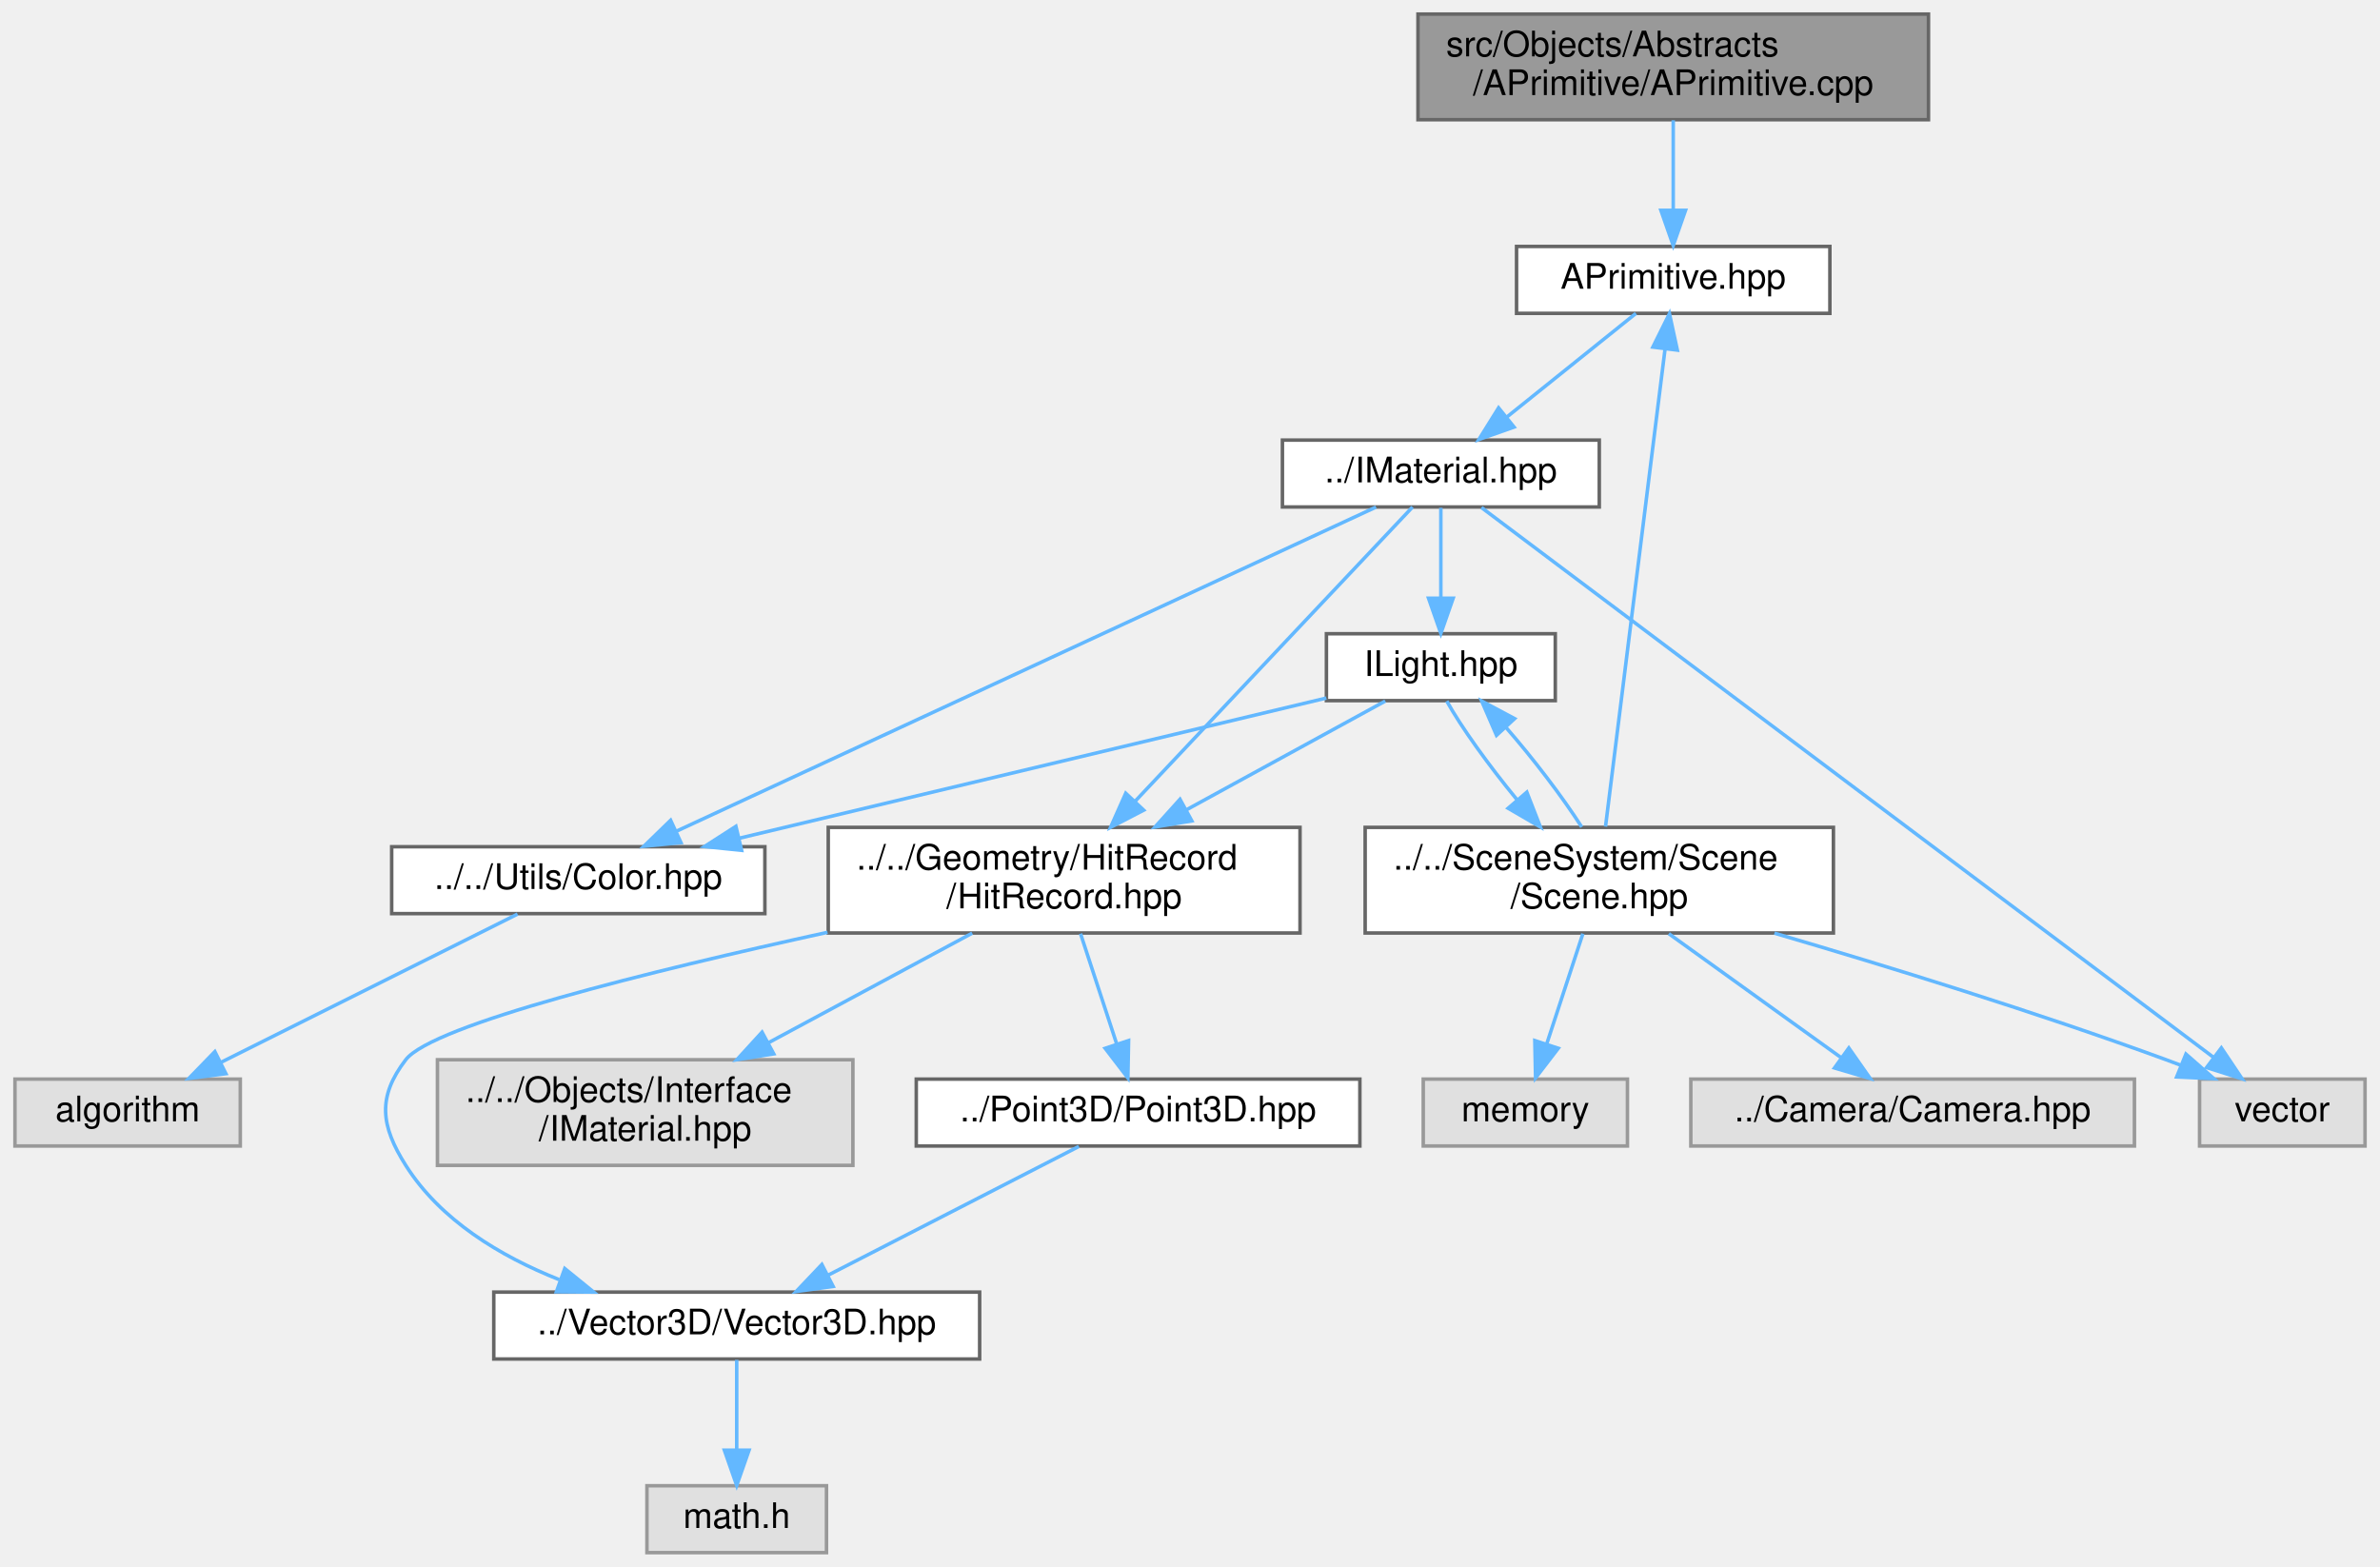
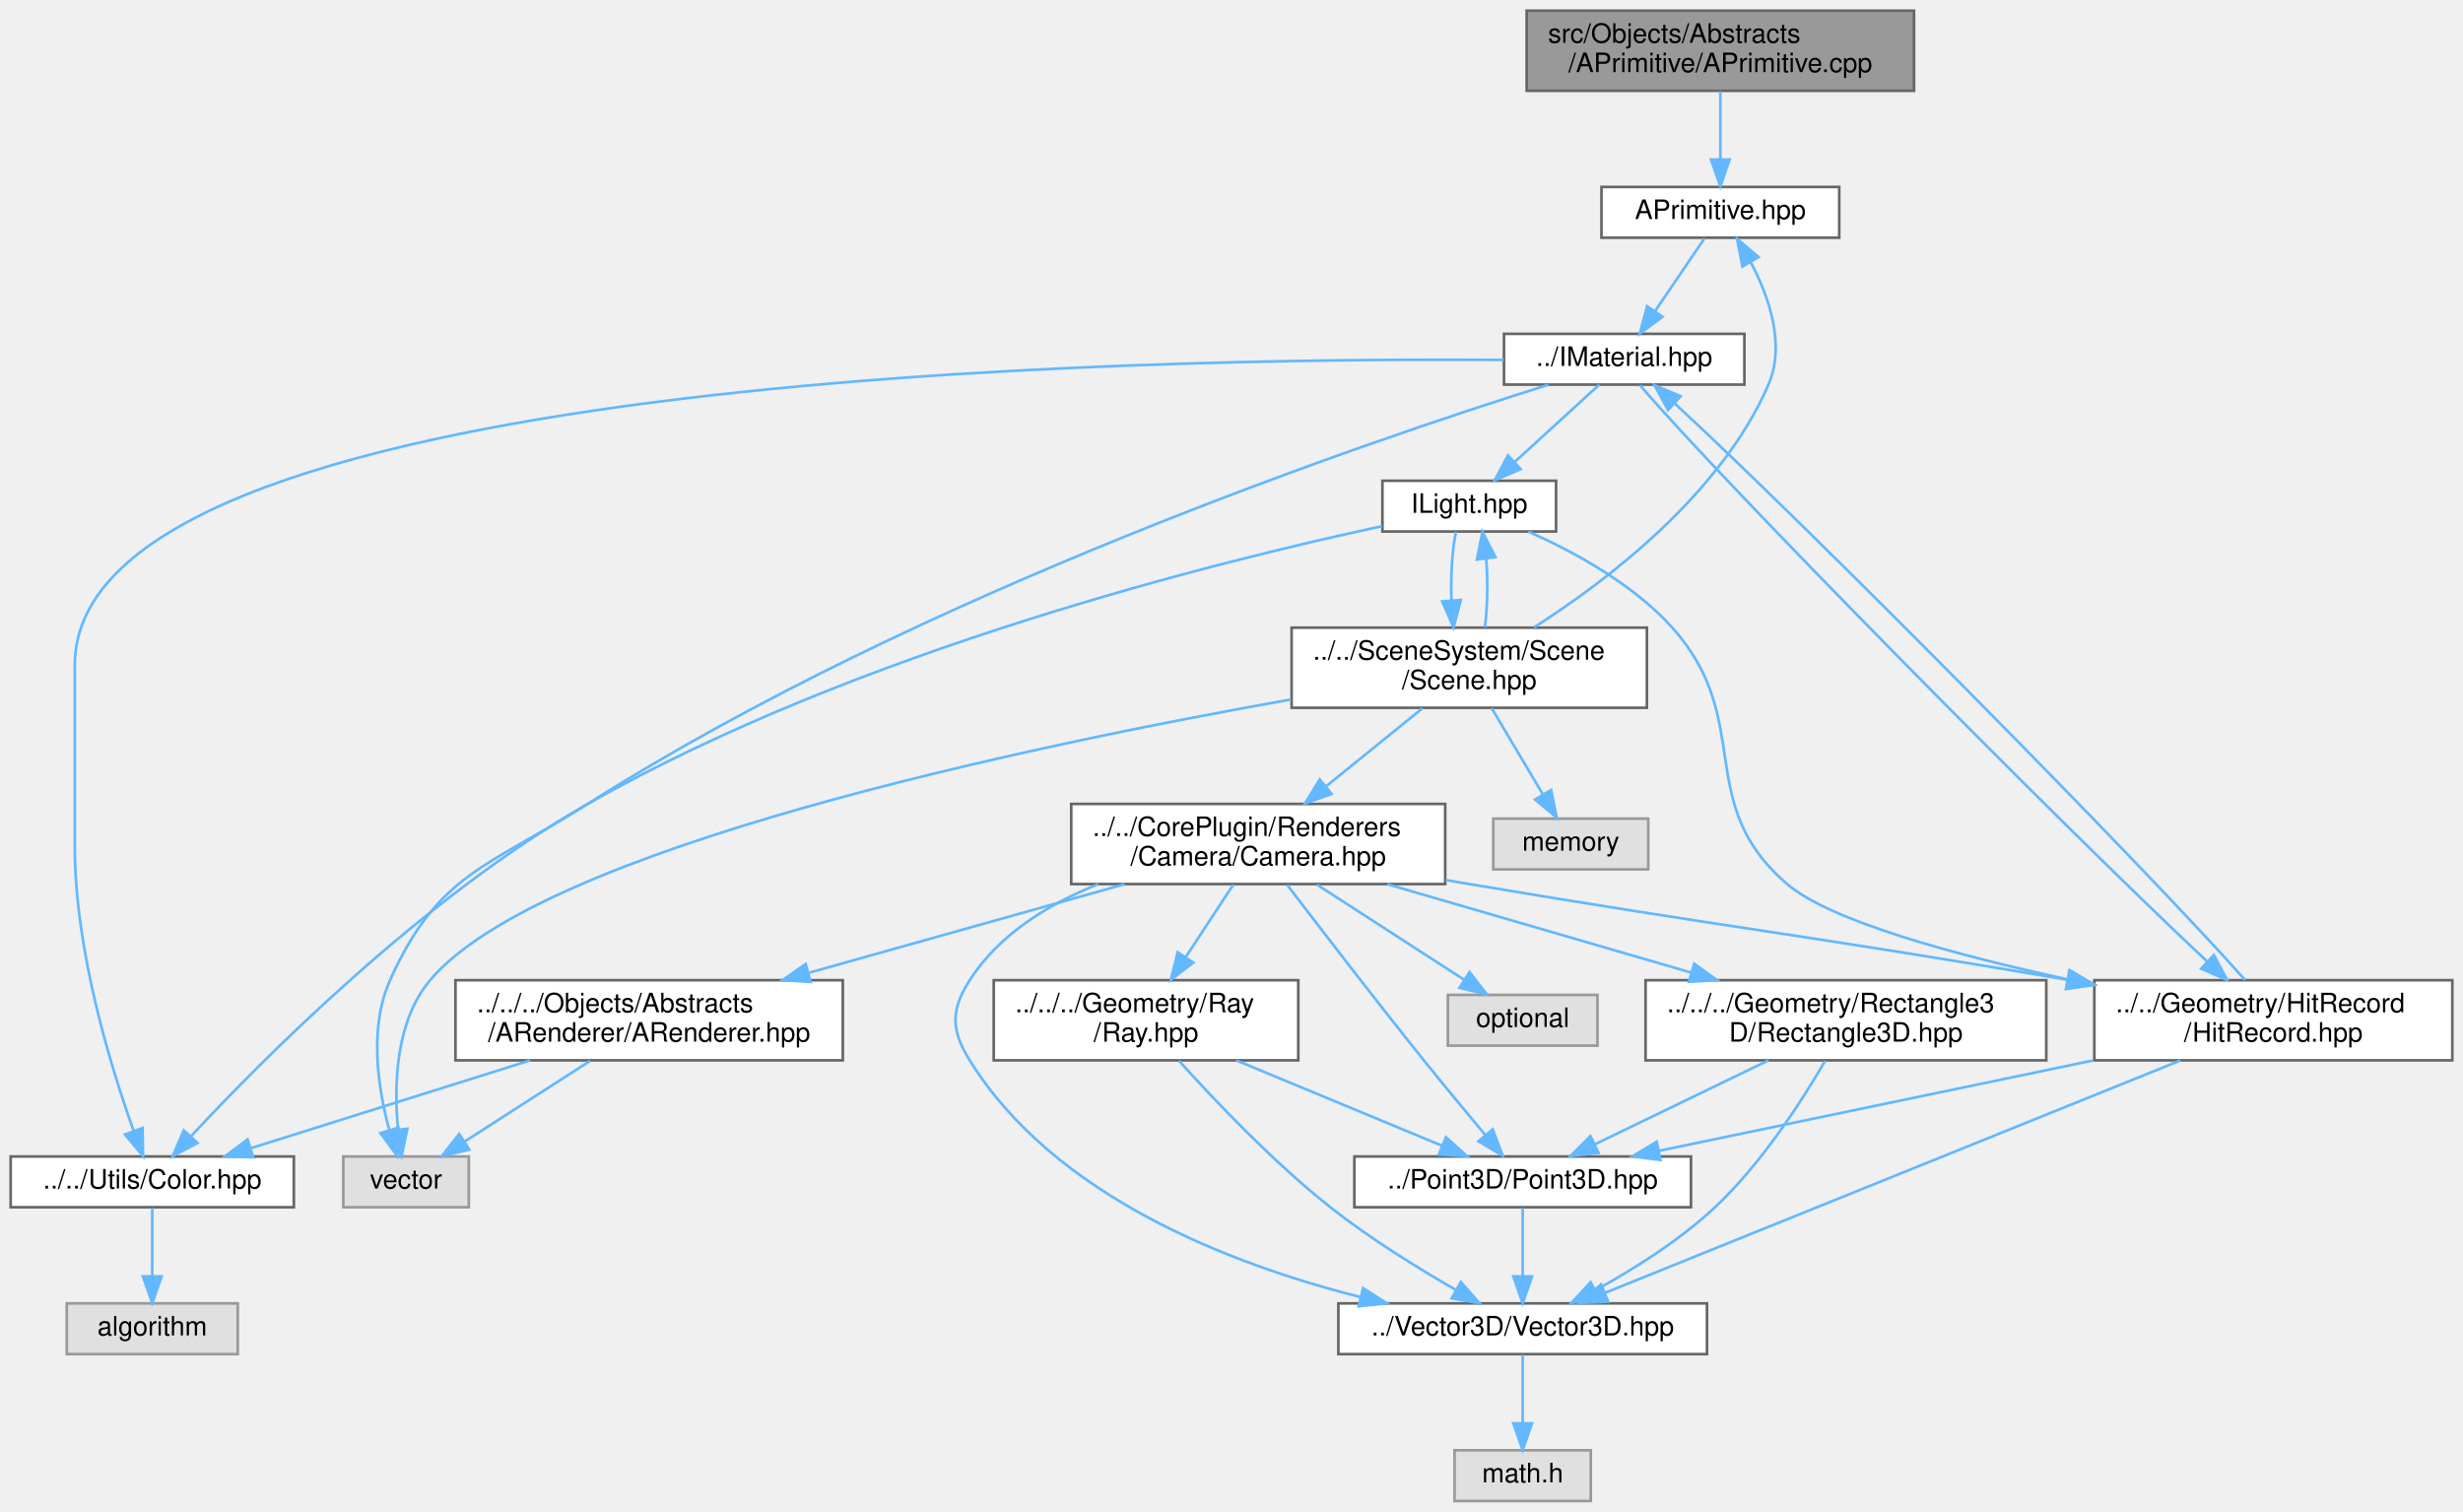
- <svg xmlns="http://www.w3.org/2000/svg" xmlns:xlink="http://www.w3.org/1999/xlink" width="676pt" height="445pt" viewBox="0.00 0.00 675.50 445.00">
-   <g id="graph0" class="graph" transform="scale(1 1) rotate(0) translate(4 441)">
+ <svg xmlns="http://www.w3.org/2000/svg" xmlns:xlink="http://www.w3.org/1999/xlink" width="922pt" height="566pt" viewBox="0.00 0.00 922.00 566.00">
+   <g id="graph0" class="graph" transform="scale(1 1) rotate(0) translate(4 562)">
    <g id="Node000001" class="node">
      <g id="a_Node000001">
        <a xlink:title=" ">
-           <polygon fill="#999999" stroke="#666666" points="543.5,-437 398.5,-437 398.5,-407 543.5,-407 543.5,-437" />
-           <text text-anchor="start" x="406.5" y="-425" font-family="Helvetica,sans-Serif" font-size="10.00">src/Objects/Abstracts</text>
-           <text text-anchor="middle" x="471" y="-414" font-family="Helvetica,sans-Serif" font-size="10.00">/APrimitive/APrimitive.cpp</text>
+           <polygon fill="#999999" stroke="#666666" points="712.5,-558 567.5,-558 567.5,-528 712.5,-528 712.5,-558" />
+           <text text-anchor="start" x="575.5" y="-546" font-family="Helvetica,sans-Serif" font-size="10.00">src/Objects/Abstracts</text>
+           <text text-anchor="middle" x="640" y="-535" font-family="Helvetica,sans-Serif" font-size="10.00">/APrimitive/APrimitive.cpp</text>
        </a>
      </g>
    </g>
    <g id="Node000002" class="node">
      <g id="a_Node000002">
        <a xlink:href="APrimitive_8hpp.html" target="_top" xlink:title=" ">
-           <polygon fill="white" stroke="#666666" points="515.5,-371 426.5,-371 426.5,-352 515.5,-352 515.5,-371" />
-           <text text-anchor="middle" x="471" y="-359" font-family="Helvetica,sans-Serif" font-size="10.00">APrimitive.hpp</text>
+           <polygon fill="white" stroke="#666666" points="684.5,-492 595.5,-492 595.5,-473 684.5,-473 684.5,-492" />
+           <text text-anchor="middle" x="640" y="-480" font-family="Helvetica,sans-Serif" font-size="10.00">APrimitive.hpp</text>
        </a>
      </g>
    </g>
    <g id="edge1_Node000001_Node000002" class="edge">
      <g id="a_edge1_Node000001_Node000002">
        <a xlink:title=" ">
-           <path fill="none" stroke="#63b8ff" d="M471,-406.84C471,-399.21 471,-389.7 471,-381.45" />
-           <polygon fill="#63b8ff" stroke="#63b8ff" points="474.5,-381.27 471,-371.27 467.5,-381.27 474.5,-381.27" />
+           <path fill="none" stroke="#63b8ff" d="M640,-527.84C640,-520.21 640,-510.7 640,-502.45" />
+           <polygon fill="#63b8ff" stroke="#63b8ff" points="643.5,-502.27 640,-492.27 636.5,-502.27 643.5,-502.27" />
        </a>
      </g>
    </g>
    <g id="Node000003" class="node">
      <g id="a_Node000003">
        <a xlink:href="IMaterial_8hpp.html" target="_top" xlink:title=" ">
-           <polygon fill="white" stroke="#666666" points="450,-316 360,-316 360,-297 450,-297 450,-316" />
-           <text text-anchor="middle" x="405" y="-304" font-family="Helvetica,sans-Serif" font-size="10.00">../IMaterial.hpp</text>
+           <polygon fill="white" stroke="#666666" points="649,-437 559,-437 559,-418 649,-418 649,-437" />
+           <text text-anchor="middle" x="604" y="-425" font-family="Helvetica,sans-Serif" font-size="10.00">../IMaterial.hpp</text>
        </a>
      </g>
    </g>
    <g id="edge2_Node000002_Node000003" class="edge">
      <g id="a_edge2_Node000002_Node000003">
        <a xlink:title=" ">
-           <path fill="none" stroke="#63b8ff" d="M460.4,-351.98C450.54,-344.07 435.65,-332.11 423.78,-322.58" />
-           <polygon fill="#63b8ff" stroke="#63b8ff" points="425.79,-319.7 415.8,-316.17 421.4,-325.16 425.79,-319.7" />
+           <path fill="none" stroke="#63b8ff" d="M634.06,-472.75C629.02,-465.34 621.66,-454.5 615.49,-445.41" />
+           <polygon fill="#63b8ff" stroke="#63b8ff" points="618.35,-443.39 609.83,-437.09 612.56,-447.33 618.35,-443.39" />
        </a>
      </g>
    </g>
    <g id="Node000004" class="node">
      <g id="a_Node000004">
        <a xlink:href="HitRecord_8hpp.html" target="_top" xlink:title=" ">
-           <polygon fill="white" stroke="#666666" points="365,-206 231,-206 231,-176 365,-176 365,-206" />
-           <text text-anchor="start" x="239" y="-194" font-family="Helvetica,sans-Serif" font-size="10.00">../../Geometry/HitRecord</text>
-           <text text-anchor="middle" x="298" y="-183" font-family="Helvetica,sans-Serif" font-size="10.00">/HitRecord.hpp</text>
+           <polygon fill="white" stroke="#666666" points="914,-195 780,-195 780,-165 914,-165 914,-195" />
+           <text text-anchor="start" x="788" y="-183" font-family="Helvetica,sans-Serif" font-size="10.00">../../Geometry/HitRecord</text>
+           <text text-anchor="middle" x="847" y="-172" font-family="Helvetica,sans-Serif" font-size="10.00">/HitRecord.hpp</text>
        </a>
      </g>
    </g>
    <g id="edge3_Node000003_Node000004" class="edge">
      <g id="a_edge3_Node000003_Node000004">
        <a xlink:title=" ">
-           <path fill="none" stroke="#63b8ff" d="M396.95,-296.97C388.49,-288.02 374.81,-273.52 363,-261 347.99,-245.09 331.05,-227.1 318.22,-213.48" />
-           <polygon fill="#63b8ff" stroke="#63b8ff" points="320.6,-210.89 311.19,-206.01 315.5,-215.69 320.6,-210.89" />
-         </a>
-       </g>
-     </g>
-     <g id="Node000009" class="node">
-       <g id="a_Node000009">
+           <path fill="none" stroke="#63b8ff" d="M609.94,-417.76C639.51,-382.92 767.38,-253.3 822.18,-202.05" />
+           <polygon fill="#63b8ff" stroke="#63b8ff" points="824.75,-204.44 829.71,-195.08 819.99,-199.3 824.75,-204.44" />
+         </a>
+       </g>
+     </g>
+     <g id="Node000008" class="node">
+       <g id="a_Node000008">
        <a xlink:href="Color_8hpp.html" target="_top" xlink:title=" ">
-           <polygon fill="white" stroke="#666666" points="213,-200.5 107,-200.5 107,-181.5 213,-181.5 213,-200.5" />
-           <text text-anchor="middle" x="160" y="-188.5" font-family="Helvetica,sans-Serif" font-size="10.00">../../Utils/Color.hpp</text>
-         </a>
-       </g>
-     </g>
-     <g id="edge9_Node000003_Node000009" class="edge">
-       <g id="a_edge9_Node000003_Node000009">
-         <a xlink:title=" ">
-           <path fill="none" stroke="#63b8ff" d="M386.59,-296.97C344.02,-277.25 238.59,-228.41 187.98,-204.96" />
-           <polygon fill="#63b8ff" stroke="#63b8ff" points="189.17,-201.66 178.63,-200.63 186.23,-208.01 189.17,-201.66" />
-         </a>
-       </g>
-     </g>
-     <g id="Node000011" class="node">
-       <g id="a_Node000011">
+           <polygon fill="white" stroke="#666666" points="106,-129 0,-129 0,-110 106,-110 106,-129" />
+           <text text-anchor="middle" x="53" y="-117" font-family="Helvetica,sans-Serif" font-size="10.00">../../Utils/Color.hpp</text>
+         </a>
+       </g>
+     </g>
+     <g id="edge9_Node000003_Node000008" class="edge">
+       <g id="a_edge9_Node000003_Node000008">
+         <a xlink:title=" ">
+           <path fill="none" stroke="#63b8ff" d="M558.97,-427.23C422.7,-428.24 24,-421.89 24,-313 24,-313 24,-313 24,-245 24,-206.32 37.44,-162.59 46.02,-138.63" />
+           <polygon fill="#63b8ff" stroke="#63b8ff" points="49.36,-139.69 49.56,-129.09 42.8,-137.25 49.36,-139.69" />
+         </a>
+       </g>
+     </g>
+     <g id="Node000010" class="node">
+       <g id="a_Node000010">
        <a xlink:href="ILight_8hpp.html" target="_top" xlink:title=" ">
-           <polygon fill="white" stroke="#666666" points="437.5,-261 372.5,-261 372.5,-242 437.5,-242 437.5,-261" />
-           <text text-anchor="middle" x="405" y="-249" font-family="Helvetica,sans-Serif" font-size="10.00">ILight.hpp</text>
-         </a>
-       </g>
-     </g>
-     <g id="edge11_Node000003_Node000011" class="edge">
-       <g id="a_edge11_Node000003_Node000011">
-         <a xlink:title=" ">
-           <path fill="none" stroke="#63b8ff" d="M405,-296.75C405,-289.8 405,-279.85 405,-271.13" />
-           <polygon fill="#63b8ff" stroke="#63b8ff" points="408.5,-271.09 405,-261.09 401.5,-271.09 408.5,-271.09" />
+           <polygon fill="white" stroke="#666666" points="578.5,-382 513.5,-382 513.5,-363 578.5,-363 578.5,-382" />
+           <text text-anchor="middle" x="546" y="-370" font-family="Helvetica,sans-Serif" font-size="10.00">ILight.hpp</text>
+         </a>
+       </g>
+     </g>
+     <g id="edge11_Node000003_Node000010" class="edge">
+       <g id="a_edge11_Node000003_Node000010">
+         <a xlink:title=" ">
+           <path fill="none" stroke="#63b8ff" d="M594.68,-417.98C586.19,-410.23 573.44,-398.58 563.12,-389.14" />
+           <polygon fill="#63b8ff" stroke="#63b8ff" points="565.23,-386.33 555.49,-382.17 560.51,-391.5 565.23,-386.33" />
        </a>
      </g>
    </g>
    <g id="Node000014" class="node">
      <g id="a_Node000014">
        <a xlink:title=" ">
-           <polygon fill="#e0e0e0" stroke="#999999" points="667.5,-134.5 620.5,-134.5 620.5,-115.5 667.5,-115.5 667.5,-134.5" />
-           <text text-anchor="middle" x="644" y="-122.5" font-family="Helvetica,sans-Serif" font-size="10.00">vector</text>
-         </a>
-       </g>
-     </g>
-     <g id="edge20_Node000003_Node000014" class="edge">
-       <g id="a_edge20_Node000003_Node000014">
-         <a xlink:title=" ">
-           <path fill="none" stroke="#63b8ff" d="M416.53,-296.84C454.62,-268.23 576.77,-176.49 624.57,-140.6" />
-           <polygon fill="#63b8ff" stroke="#63b8ff" points="626.69,-143.37 632.59,-134.57 622.49,-137.78 626.69,-143.37" />
+           <polygon fill="#e0e0e0" stroke="#999999" points="171.5,-129 124.5,-129 124.5,-110 171.5,-110 171.5,-129" />
+           <text text-anchor="middle" x="148" y="-117" font-family="Helvetica,sans-Serif" font-size="10.00">vector</text>
+         </a>
+       </g>
+     </g>
+     <g id="edge33_Node000003_Node000014" class="edge">
+       <g id="a_edge33_Node000003_Node000014">
+         <a xlink:title=" ">
+           <path fill="none" stroke="#63b8ff" d="M575.67,-417.95C509.42,-397.21 340.57,-340.1 216,-261 178.8,-237.38 160.02,-235.22 142,-195 134.06,-177.28 137.45,-154.81 141.64,-139.21" />
+           <polygon fill="#63b8ff" stroke="#63b8ff" points="145.12,-139.81 144.69,-129.22 138.42,-137.77 145.12,-139.81" />
+         </a>
+       </g>
+     </g>
+     <g id="edge8_Node000004_Node000003" class="edge">
+       <g id="a_edge8_Node000004_Node000003">
+         <a xlink:title=" ">
+           <path fill="none" stroke="#63b8ff" d="M836.42,-195.08C798.56,-237.84 671.68,-366.08 622.99,-410.86" />
+           <polygon fill="#63b8ff" stroke="#63b8ff" points="620.43,-408.46 615.36,-417.76 625.13,-413.65 620.43,-408.46" />
        </a>
      </g>
    </g>
    <g id="Node000005" class="node">
      <g id="a_Node000005">
        <a xlink:href="Point3D_8hpp.html" target="_top" xlink:title=" ">
-           <polygon fill="white" stroke="#666666" points="382,-134.5 256,-134.5 256,-115.5 382,-115.5 382,-134.5" />
-           <text text-anchor="middle" x="319" y="-122.5" font-family="Helvetica,sans-Serif" font-size="10.00">../Point3D/Point3D.hpp</text>
+           <polygon fill="white" stroke="#666666" points="629,-129 503,-129 503,-110 629,-110 629,-129" />
+           <text text-anchor="middle" x="566" y="-117" font-family="Helvetica,sans-Serif" font-size="10.00">../Point3D/Point3D.hpp</text>
        </a>
      </g>
    </g>
    <g id="edge4_Node000004_Node000005" class="edge">
      <g id="a_edge4_Node000004_Node000005">
        <a xlink:title=" ">
-           <path fill="none" stroke="#63b8ff" d="M302.66,-175.8C305.68,-166.6 309.64,-154.53 312.9,-144.58" />
-           <polygon fill="#63b8ff" stroke="#63b8ff" points="316.31,-145.44 316.1,-134.84 309.65,-143.25 316.31,-145.44" />
+           <path fill="none" stroke="#63b8ff" d="M779.69,-164.99C729.73,-154.59 662.63,-140.62 617.04,-131.13" />
+           <polygon fill="#63b8ff" stroke="#63b8ff" points="617.59,-127.67 607.09,-129.05 616.16,-134.52 617.59,-127.67" />
        </a>
      </g>
    </g>
    <g id="Node000006" class="node">
      <g id="a_Node000006">
        <a xlink:href="Vector3D_8hpp.html" target="_top" xlink:title=" ">
-           <polygon fill="white" stroke="#666666" points="274,-74 136,-74 136,-55 274,-55 274,-74" />
-           <text text-anchor="middle" x="205" y="-62" font-family="Helvetica,sans-Serif" font-size="10.00">../Vector3D/Vector3D.hpp</text>
+           <polygon fill="white" stroke="#666666" points="635,-74 497,-74 497,-55 635,-55 635,-74" />
+           <text text-anchor="middle" x="566" y="-62" font-family="Helvetica,sans-Serif" font-size="10.00">../Vector3D/Vector3D.hpp</text>
        </a>
      </g>
    </g>
    <g id="edge7_Node000004_Node000006" class="edge">
      <g id="a_edge7_Node000004_Node000006">
        <a xlink:title=" ">
-           <path fill="none" stroke="#63b8ff" d="M230.79,-176.19C180.3,-165.14 118.6,-149.9 111,-140 102.88,-129.42 103.87,-121.27 111,-110 120.85,-94.44 137.77,-84.22 154.56,-77.55" />
-           <polygon fill="#63b8ff" stroke="#63b8ff" points="156.16,-80.69 164.38,-74.01 153.79,-74.1 156.16,-80.69" />
-         </a>
-       </g>
-     </g>
-     <g id="Node000008" class="node">
-       <g id="a_Node000008">
-         <a xlink:title=" ">
-           <polygon fill="#e0e0e0" stroke="#999999" points="238,-140 120,-140 120,-110 238,-110 238,-140" />
-           <text text-anchor="start" x="128" y="-128" font-family="Helvetica,sans-Serif" font-size="10.00">../../Objects/Interface</text>
-           <text text-anchor="middle" x="179" y="-117" font-family="Helvetica,sans-Serif" font-size="10.00">/IMaterial.hpp</text>
-         </a>
-       </g>
-     </g>
-     <g id="edge8_Node000004_Node000008" class="edge">
-       <g id="a_edge8_Node000004_Node000008">
-         <a xlink:title=" ">
-           <path fill="none" stroke="#63b8ff" d="M271.88,-175.95C254.91,-166.83 232.58,-154.82 214.07,-144.86" />
-           <polygon fill="#63b8ff" stroke="#63b8ff" points="215.52,-141.67 205.05,-140.01 212.2,-147.83 215.52,-141.67" />
+           <path fill="none" stroke="#63b8ff" d="M812.26,-164.97C756.94,-142.63 649.71,-99.31 596.91,-77.98" />
+           <polygon fill="#63b8ff" stroke="#63b8ff" points="597.99,-74.64 587.4,-74.14 595.36,-81.14 597.99,-74.64" />
        </a>
      </g>
    </g>
    <g id="edge5_Node000005_Node000006" class="edge">
      <g id="a_edge5_Node000005_Node000006">
        <a xlink:title=" ">
-           <path fill="none" stroke="#63b8ff" d="M302.18,-115.37C283.4,-105.73 252.8,-90.03 230.95,-78.81" />
-           <polygon fill="#63b8ff" stroke="#63b8ff" points="232.39,-75.62 221.89,-74.17 229.19,-81.85 232.39,-75.62" />
+           <path fill="none" stroke="#63b8ff" d="M566,-109.75C566,-102.8 566,-92.85 566,-84.13" />
+           <polygon fill="#63b8ff" stroke="#63b8ff" points="569.5,-84.09 566,-74.09 562.5,-84.09 569.5,-84.09" />
        </a>
      </g>
    </g>
    <g id="Node000007" class="node">
      <g id="a_Node000007">
        <a xlink:title=" ">
-           <polygon fill="#e0e0e0" stroke="#999999" points="230.5,-19 179.5,-19 179.5,0 230.5,0 230.5,-19" />
-           <text text-anchor="middle" x="205" y="-7" font-family="Helvetica,sans-Serif" font-size="10.00">math.h</text>
+           <polygon fill="#e0e0e0" stroke="#999999" points="591.5,-19 540.5,-19 540.5,0 591.5,0 591.5,-19" />
+           <text text-anchor="middle" x="566" y="-7" font-family="Helvetica,sans-Serif" font-size="10.00">math.h</text>
        </a>
      </g>
    </g>
    <g id="edge6_Node000006_Node000007" class="edge">
      <g id="a_edge6_Node000006_Node000007">
        <a xlink:title=" ">
-           <path fill="none" stroke="#63b8ff" d="M205,-54.75C205,-47.8 205,-37.85 205,-29.13" />
-           <polygon fill="#63b8ff" stroke="#63b8ff" points="208.5,-29.09 205,-19.09 201.5,-29.09 208.5,-29.09" />
-         </a>
-       </g>
-     </g>
-     <g id="Node000010" class="node">
-       <g id="a_Node000010">
-         <a xlink:title=" ">
-           <polygon fill="#e0e0e0" stroke="#999999" points="64,-134.5 0,-134.5 0,-115.5 64,-115.5 64,-134.5" />
-           <text text-anchor="middle" x="32" y="-122.5" font-family="Helvetica,sans-Serif" font-size="10.00">algorithm</text>
-         </a>
-       </g>
-     </g>
-     <g id="edge10_Node000009_Node000010" class="edge">
-       <g id="a_edge10_Node000009_Node000010">
-         <a xlink:title=" ">
-           <path fill="none" stroke="#63b8ff" d="M142.74,-181.37C121.08,-170.54 83.71,-151.85 58.43,-139.22" />
-           <polygon fill="#63b8ff" stroke="#63b8ff" points="59.91,-136.04 49.4,-134.7 56.78,-142.3 59.91,-136.04" />
-         </a>
-       </g>
-     </g>
-     <g id="edge12_Node000011_Node000004" class="edge">
-       <g id="a_edge12_Node000011_Node000004">
-         <a xlink:title=" ">
-           <path fill="none" stroke="#63b8ff" d="M389.21,-241.87C374.42,-233.78 351.82,-221.42 332.81,-211.03" />
-           <polygon fill="#63b8ff" stroke="#63b8ff" points="334.27,-207.84 323.82,-206.11 330.91,-213.98 334.27,-207.84" />
-         </a>
-       </g>
-     </g>
-     <g id="edge13_Node000011_Node000009" class="edge">
-       <g id="a_edge13_Node000011_Node000009">
-         <a xlink:title=" ">
-           <path fill="none" stroke="#63b8ff" d="M372.47,-242.73C329.69,-232.52 254.3,-214.52 205.78,-202.93" />
-           <polygon fill="#63b8ff" stroke="#63b8ff" points="206.39,-199.48 195.85,-200.56 204.77,-206.29 206.39,-199.48" />
+           <path fill="none" stroke="#63b8ff" d="M566,-54.75C566,-47.8 566,-37.85 566,-29.13" />
+           <polygon fill="#63b8ff" stroke="#63b8ff" points="569.5,-29.09 566,-19.09 562.5,-29.09 569.5,-29.09" />
+         </a>
+       </g>
+     </g>
+     <g id="Node000009" class="node">
+       <g id="a_Node000009">
+         <a xlink:title=" ">
+           <polygon fill="#e0e0e0" stroke="#999999" points="85,-74 21,-74 21,-55 85,-55 85,-74" />
+           <text text-anchor="middle" x="53" y="-62" font-family="Helvetica,sans-Serif" font-size="10.00">algorithm</text>
+         </a>
+       </g>
+     </g>
+     <g id="edge10_Node000008_Node000009" class="edge">
+       <g id="a_edge10_Node000008_Node000009">
+         <a xlink:title=" ">
+           <path fill="none" stroke="#63b8ff" d="M53,-109.75C53,-102.8 53,-92.85 53,-84.13" />
+           <polygon fill="#63b8ff" stroke="#63b8ff" points="56.5,-84.09 53,-74.09 49.5,-84.09 56.5,-84.09" />
+         </a>
+       </g>
+     </g>
+     <g id="edge12_Node000010_Node000004" class="edge">
+       <g id="a_edge12_Node000010_Node000004">
+         <a xlink:title=" ">
+           <path fill="none" stroke="#63b8ff" d="M568.13,-362.97C584.78,-355.59 607.2,-343.5 622,-327 653.22,-292.2 629.51,-261.43 665,-231 681.18,-217.13 727.9,-204.44 769.95,-195.32" />
+           <polygon fill="#63b8ff" stroke="#63b8ff" points="770.9,-198.7 779.96,-193.2 769.45,-191.85 770.9,-198.7" />
+         </a>
+       </g>
+     </g>
+     <g id="edge13_Node000010_Node000008" class="edge">
+       <g id="a_edge13_Node000010_Node000008">
+         <a xlink:title=" ">
+           <path fill="none" stroke="#63b8ff" d="M513.34,-364.99C452.04,-351.84 316.83,-318.36 216,-261 154.23,-225.86 94.26,-165.37 67.52,-136.6" />
+           <polygon fill="#63b8ff" stroke="#63b8ff" points="69.94,-134.06 60.6,-129.06 64.79,-138.8 69.94,-134.06" />
+         </a>
+       </g>
+     </g>
+     <g id="Node000011" class="node">
+       <g id="a_Node000011">
+         <a xlink:href="Scene_8hpp.html" target="_top" xlink:title=" ">
+           <polygon fill="white" stroke="#666666" points="612.5,-327 479.5,-327 479.5,-297 612.5,-297 612.5,-327" />
+           <text text-anchor="start" x="487.5" y="-315" font-family="Helvetica,sans-Serif" font-size="10.00">../../SceneSystem/Scene</text>
+           <text text-anchor="middle" x="546" y="-304" font-family="Helvetica,sans-Serif" font-size="10.00">/Scene.hpp</text>
+         </a>
+       </g>
+     </g>
+     <g id="edge14_Node000010_Node000011" class="edge">
+       <g id="a_edge14_Node000010_Node000011">
+         <a xlink:title=" ">
+           <path fill="none" stroke="#63b8ff" d="M541.04,-362.87C539.58,-356.11 539.01,-346.35 539.34,-337.26" />
+           <polygon fill="#63b8ff" stroke="#63b8ff" points="542.84,-337.36 540.13,-327.11 535.86,-336.81 542.84,-337.36" />
+         </a>
+       </g>
+     </g>
+     <g id="edge29_Node000011_Node000002" class="edge">
+       <g id="a_edge29_Node000011_Node000002">
+         <a xlink:title=" ">
+           <path fill="none" stroke="#63b8ff" d="M570.29,-327.13C597.53,-344.53 640.2,-376.91 658,-418 664.46,-432.91 658.24,-450.8 651.4,-463.78" />
+           <polygon fill="#63b8ff" stroke="#63b8ff" points="648.26,-462.22 646.25,-472.62 654.31,-465.74 648.26,-462.22" />
+         </a>
+       </g>
+     </g>
+     <g id="edge30_Node000011_Node000010" class="edge">
+       <g id="a_edge30_Node000011_Node000010">
+         <a xlink:title=" ">
+           <path fill="none" stroke="#63b8ff" d="M551.87,-327.11C552.86,-334.87 553.01,-344.58 552.33,-352.93" />
+           <polygon fill="#63b8ff" stroke="#63b8ff" points="548.86,-352.48 550.96,-362.87 555.8,-353.44 548.86,-352.48" />
        </a>
      </g>
    </g>
    <g id="Node000012" class="node">
      <g id="a_Node000012">
-         <a xlink:href="Scene_8hpp.html" target="_top" xlink:title=" ">
-           <polygon fill="white" stroke="#666666" points="516.5,-206 383.5,-206 383.5,-176 516.5,-176 516.5,-206" />
-           <text text-anchor="start" x="391.5" y="-194" font-family="Helvetica,sans-Serif" font-size="10.00">../../SceneSystem/Scene</text>
-           <text text-anchor="middle" x="450" y="-183" font-family="Helvetica,sans-Serif" font-size="10.00">/Scene.hpp</text>
-         </a>
-       </g>
-     </g>
-     <g id="edge14_Node000011_Node000012" class="edge">
-       <g id="a_edge14_Node000011_Node000012">
-         <a xlink:title=" ">
-           <path fill="none" stroke="#63b8ff" d="M406.68,-241.87C410.75,-234.52 418.59,-223.63 426.59,-213.91" />
-           <polygon fill="#63b8ff" stroke="#63b8ff" points="429.42,-215.99 433.27,-206.11 424.11,-211.43 429.42,-215.99" />
-         </a>
-       </g>
-     </g>
-     <g id="edge16_Node000012_Node000002" class="edge">
-       <g id="a_edge16_Node000012_Node000002">
-         <a xlink:title=" ">
-           <path fill="none" stroke="#63b8ff" d="M451.77,-206.22C455.56,-236.65 464.46,-308.02 468.69,-341.95" />
-           <polygon fill="#63b8ff" stroke="#63b8ff" points="465.22,-342.42 469.93,-351.91 472.17,-341.56 465.22,-342.42" />
-         </a>
-       </g>
-     </g>
-     <g id="edge17_Node000012_Node000011" class="edge">
-       <g id="a_edge17_Node000012_Node000011">
-         <a xlink:title=" ">
-           <path fill="none" stroke="#63b8ff" d="M445.01,-206.11C439.54,-214.65 431.22,-225.56 423.46,-234.43" />
-           <polygon fill="#63b8ff" stroke="#63b8ff" points="420.81,-232.15 416.6,-241.87 425.95,-236.89 420.81,-232.15" />
+         <a xlink:href="Camera_8hpp.html" target="_top" xlink:title=" ">
+           <polygon fill="white" stroke="#666666" points="537,-261 397,-261 397,-231 537,-231 537,-261" />
+           <text text-anchor="start" x="405" y="-249" font-family="Helvetica,sans-Serif" font-size="10.00">../../CorePlugin/Renderers</text>
+           <text text-anchor="middle" x="467" y="-238" font-family="Helvetica,sans-Serif" font-size="10.00">/Camera/Camera.hpp</text>
+         </a>
+       </g>
+     </g>
+     <g id="edge15_Node000011_Node000012" class="edge">
+       <g id="a_edge15_Node000011_Node000012">
+         <a xlink:title=" ">
+           <path fill="none" stroke="#63b8ff" d="M528.47,-296.8C517.83,-288.18 504.08,-277.04 492.28,-267.48" />
+           <polygon fill="#63b8ff" stroke="#63b8ff" points="494.46,-264.74 484.48,-261.16 490.05,-270.18 494.46,-264.74" />
+         </a>
+       </g>
+     </g>
+     <g id="edge31_Node000011_Node000014" class="edge">
+       <g id="a_edge31_Node000011_Node000014">
+         <a xlink:title=" ">
+           <path fill="none" stroke="#63b8ff" d="M479.29,-300.11C379.49,-282.39 198.57,-244.29 157,-195 144.03,-179.63 143.43,-155.7 145,-139.13" />
+           <polygon fill="#63b8ff" stroke="#63b8ff" points="148.49,-139.39 146.3,-129.03 141.55,-138.5 148.49,-139.39" />
+         </a>
+       </g>
+     </g>
+     <g id="Node000018" class="node">
+       <g id="a_Node000018">
+         <a xlink:title=" ">
+           <polygon fill="#e0e0e0" stroke="#999999" points="613,-255.5 555,-255.5 555,-236.5 613,-236.5 613,-255.5" />
+           <text text-anchor="middle" x="584" y="-243.5" font-family="Helvetica,sans-Serif" font-size="10.00">memory</text>
+         </a>
+       </g>
+     </g>
+     <g id="edge32_Node000011_Node000018" class="edge">
+       <g id="a_edge32_Node000011_Node000018">
+         <a xlink:title=" ">
+           <path fill="none" stroke="#63b8ff" d="M554.43,-296.8C560.07,-287.31 567.52,-274.76 573.53,-264.63" />
+           <polygon fill="#63b8ff" stroke="#63b8ff" points="576.65,-266.23 578.75,-255.84 570.63,-262.66 576.65,-266.23" />
+         </a>
+       </g>
+     </g>
+     <g id="edge27_Node000012_Node000004" class="edge">
+       <g id="a_edge27_Node000012_Node000004">
+         <a xlink:title=" ">
+           <path fill="none" stroke="#63b8ff" d="M537.2,-232.5C540.17,-231.99 543.12,-231.49 546,-231 642.74,-214.69 669.54,-212.31 769.93,-195.16" />
+           <polygon fill="#63b8ff" stroke="#63b8ff" points="770.61,-198.59 779.88,-193.45 769.43,-191.69 770.61,-198.59" />
+         </a>
+       </g>
+     </g>
+     <g id="edge19_Node000012_Node000005" class="edge">
+       <g id="a_edge19_Node000012_Node000005">
+         <a xlink:title=" ">
+           <path fill="none" stroke="#63b8ff" d="M477.83,-230.72C490.09,-214.63 510.74,-187.75 529,-165 536.47,-155.7 544.97,-145.45 551.94,-137.13" />
+           <polygon fill="#63b8ff" stroke="#63b8ff" points="554.78,-139.2 558.54,-129.29 549.42,-134.69 554.78,-139.2" />
+         </a>
+       </g>
+     </g>
+     <g id="edge20_Node000012_Node000006" class="edge">
+       <g id="a_edge20_Node000012_Node000006">
+         <a xlink:title=" ">
+           <path fill="none" stroke="#63b8ff" d="M407.11,-230.98C388.47,-223.5 369.96,-212.15 359,-195 351.82,-183.76 351.97,-176.33 359,-165 390.57,-114.13 456.32,-88.7 505.29,-76.37" />
+           <polygon fill="#63b8ff" stroke="#63b8ff" points="506.25,-79.74 515.16,-74.01 504.62,-72.93 506.25,-79.74" />
        </a>
      </g>
    </g>
    <g id="Node000013" class="node">
      <g id="a_Node000013">
-         <a xlink:title=" ">
-           <polygon fill="#e0e0e0" stroke="#999999" points="602,-134.5 476,-134.5 476,-115.5 602,-115.5 602,-134.5" />
-           <text text-anchor="middle" x="539" y="-122.5" font-family="Helvetica,sans-Serif" font-size="10.00">../Camera/Camera.hpp</text>
-         </a>
-       </g>
-     </g>
-     <g id="edge15_Node000012_Node000013" class="edge">
-       <g id="a_edge15_Node000012_Node000013">
-         <a xlink:title=" ">
-           <path fill="none" stroke="#63b8ff" d="M469.75,-175.8C484.26,-165.37 503.9,-151.24 518.56,-140.69" />
-           <polygon fill="#63b8ff" stroke="#63b8ff" points="520.88,-143.34 526.96,-134.66 516.8,-137.66 520.88,-143.34" />
-         </a>
-       </g>
-     </g>
-     <g id="edge18_Node000012_Node000014" class="edge">
-       <g id="a_edge18_Node000012_Node000014">
-         <a xlink:title=" ">
-           <path fill="none" stroke="#63b8ff" d="M499.75,-175.95C531.79,-166.56 574.17,-153.49 611,-140 612.39,-139.49 613.8,-138.96 615.23,-138.41" />
-           <polygon fill="#63b8ff" stroke="#63b8ff" points="616.63,-141.61 624.59,-134.62 614,-135.12 616.63,-141.61" />
+         <a xlink:href="ARenderer_8hpp.html" target="_top" xlink:title=" ">
+           <polygon fill="white" stroke="#666666" points="311.5,-195 166.5,-195 166.5,-165 311.5,-165 311.5,-195" />
+           <text text-anchor="start" x="174.5" y="-183" font-family="Helvetica,sans-Serif" font-size="10.00">../../../Objects/Abstracts</text>
+           <text text-anchor="middle" x="239" y="-172" font-family="Helvetica,sans-Serif" font-size="10.00">/ARenderer/ARenderer.hpp</text>
+         </a>
+       </g>
+     </g>
+     <g id="edge16_Node000012_Node000013" class="edge">
+       <g id="a_edge16_Node000012_Node000013">
+         <a xlink:title=" ">
+           <path fill="none" stroke="#63b8ff" d="M416.96,-230.95C382.22,-221.2 335.75,-208.16 299.01,-197.84" />
+           <polygon fill="#63b8ff" stroke="#63b8ff" points="299.49,-194.35 288.92,-195.01 297.6,-201.08 299.49,-194.35" />
        </a>
      </g>
    </g>
    <g id="Node000015" class="node">
      <g id="a_Node000015">
-         <a xlink:title=" ">
-           <polygon fill="#e0e0e0" stroke="#999999" points="458,-134.5 400,-134.5 400,-115.5 458,-115.5 458,-134.5" />
-           <text text-anchor="middle" x="429" y="-122.5" font-family="Helvetica,sans-Serif" font-size="10.00">memory</text>
-         </a>
-       </g>
-     </g>
-     <g id="edge19_Node000012_Node000015" class="edge">
-       <g id="a_edge19_Node000012_Node000015">
-         <a xlink:title=" ">
-           <path fill="none" stroke="#63b8ff" d="M445.34,-175.8C442.32,-166.6 438.36,-154.53 435.1,-144.58" />
-           <polygon fill="#63b8ff" stroke="#63b8ff" points="438.35,-143.25 431.9,-134.84 431.69,-145.44 438.35,-143.25" />
+         <a xlink:href="Rectangle3D_8hpp.html" target="_top" xlink:title=" ">
+           <polygon fill="white" stroke="#666666" points="762,-195 612,-195 612,-165 762,-165 762,-195" />
+           <text text-anchor="start" x="620" y="-183" font-family="Helvetica,sans-Serif" font-size="10.00">../../../Geometry/Rectangle3</text>
+           <text text-anchor="middle" x="687" y="-172" font-family="Helvetica,sans-Serif" font-size="10.00">D/Rectangle3D.hpp</text>
+         </a>
+       </g>
+     </g>
+     <g id="edge21_Node000012_Node000015" class="edge">
+       <g id="a_edge21_Node000012_Node000015">
+         <a xlink:title=" ">
+           <path fill="none" stroke="#63b8ff" d="M515.28,-230.95C548.81,-221.2 593.65,-208.16 629.1,-197.84" />
+           <polygon fill="#63b8ff" stroke="#63b8ff" points="630.21,-201.17 638.83,-195.01 628.25,-194.44 630.21,-201.17" />
+         </a>
+       </g>
+     </g>
+     <g id="Node000016" class="node">
+       <g id="a_Node000016">
+         <a xlink:href="Ray_8hpp.html" target="_top" xlink:title=" ">
+           <polygon fill="white" stroke="#666666" points="482,-195 368,-195 368,-165 482,-165 482,-195" />
+           <text text-anchor="start" x="376" y="-183" font-family="Helvetica,sans-Serif" font-size="10.00">../../../Geometry/Ray</text>
+           <text text-anchor="middle" x="425" y="-172" font-family="Helvetica,sans-Serif" font-size="10.00">/Ray.hpp</text>
+         </a>
+       </g>
+     </g>
+     <g id="edge24_Node000012_Node000016" class="edge">
+       <g id="a_edge24_Node000012_Node000016">
+         <a xlink:title=" ">
+           <path fill="none" stroke="#63b8ff" d="M457.68,-230.8C452.46,-222.84 445.83,-212.74 439.9,-203.71" />
+           <polygon fill="#63b8ff" stroke="#63b8ff" points="442.71,-201.6 434.3,-195.16 436.86,-205.44 442.71,-201.6" />
+         </a>
+       </g>
+     </g>
+     <g id="Node000017" class="node">
+       <g id="a_Node000017">
+         <a xlink:title=" ">
+           <polygon fill="#e0e0e0" stroke="#999999" points="594,-189.5 538,-189.5 538,-170.5 594,-170.5 594,-189.5" />
+           <text text-anchor="middle" x="566" y="-177.5" font-family="Helvetica,sans-Serif" font-size="10.00">optional</text>
+         </a>
+       </g>
+     </g>
+     <g id="edge28_Node000012_Node000017" class="edge">
+       <g id="a_edge28_Node000012_Node000017">
+         <a xlink:title=" ">
+           <path fill="none" stroke="#63b8ff" d="M488.97,-230.8C505.41,-220.17 527.79,-205.7 544.19,-195.1" />
+           <polygon fill="#63b8ff" stroke="#63b8ff" points="546.11,-198.03 552.61,-189.66 542.31,-192.15 546.11,-198.03" />
+         </a>
+       </g>
+     </g>
+     <g id="edge17_Node000013_Node000008" class="edge">
+       <g id="a_edge17_Node000013_Node000008">
+         <a xlink:title=" ">
+           <path fill="none" stroke="#63b8ff" d="M194.45,-164.99C162.49,-154.94 119.94,-141.55 89.88,-132.1" />
+           <polygon fill="#63b8ff" stroke="#63b8ff" points="90.79,-128.72 80.2,-129.05 88.69,-135.39 90.79,-128.72" />
+         </a>
+       </g>
+     </g>
+     <g id="edge18_Node000013_Node000014" class="edge">
+       <g id="a_edge18_Node000013_Node000014">
+         <a xlink:title=" ">
+           <path fill="none" stroke="#63b8ff" d="M216.97,-164.84C202.73,-155.68 184.27,-143.82 170.03,-134.66" />
+           <polygon fill="#63b8ff" stroke="#63b8ff" points="171.67,-131.56 161.37,-129.09 167.89,-137.45 171.67,-131.56" />
+         </a>
+       </g>
+     </g>
+     <g id="edge22_Node000015_Node000005" class="edge">
+       <g id="a_edge22_Node000015_Node000005">
+         <a xlink:title=" ">
+           <path fill="none" stroke="#63b8ff" d="M658.02,-164.99C638.28,-155.45 612.33,-142.9 593.03,-133.57" />
+           <polygon fill="#63b8ff" stroke="#63b8ff" points="594.4,-130.34 583.87,-129.14 591.35,-136.64 594.4,-130.34" />
+         </a>
+       </g>
+     </g>
+     <g id="edge23_Node000015_Node000006" class="edge">
+       <g id="a_edge23_Node000015_Node000006">
+         <a xlink:title=" ">
+           <path fill="none" stroke="#63b8ff" d="M679.21,-164.78C670.56,-149.88 655.47,-126.38 638,-110 624.72,-97.55 607.44,-86.73 593.13,-78.87" />
+           <polygon fill="#63b8ff" stroke="#63b8ff" points="594.71,-75.75 584.23,-74.16 591.43,-81.93 594.71,-75.75" />
+         </a>
+       </g>
+     </g>
+     <g id="edge25_Node000016_Node000005" class="edge">
+       <g id="a_edge25_Node000016_Node000005">
+         <a xlink:title=" ">
+           <path fill="none" stroke="#63b8ff" d="M458.77,-164.99C482.19,-155.27 513.12,-142.44 535.73,-133.06" />
+           <polygon fill="#63b8ff" stroke="#63b8ff" points="537.28,-136.2 545.18,-129.14 534.6,-129.74 537.28,-136.2" />
+         </a>
+       </g>
+     </g>
+     <g id="edge26_Node000016_Node000006" class="edge">
+       <g id="a_edge26_Node000016_Node000006">
+         <a xlink:title=" ">
+           <path fill="none" stroke="#63b8ff" d="M437.37,-164.81C450.56,-150.14 472.48,-127.03 494,-110 508.75,-98.33 526.74,-87.21 541.05,-79" />
+           <polygon fill="#63b8ff" stroke="#63b8ff" points="542.85,-82 549.85,-74.05 539.42,-75.9 542.85,-82" />
        </a>
      </g>
    </g>
  </g>
</svg>
